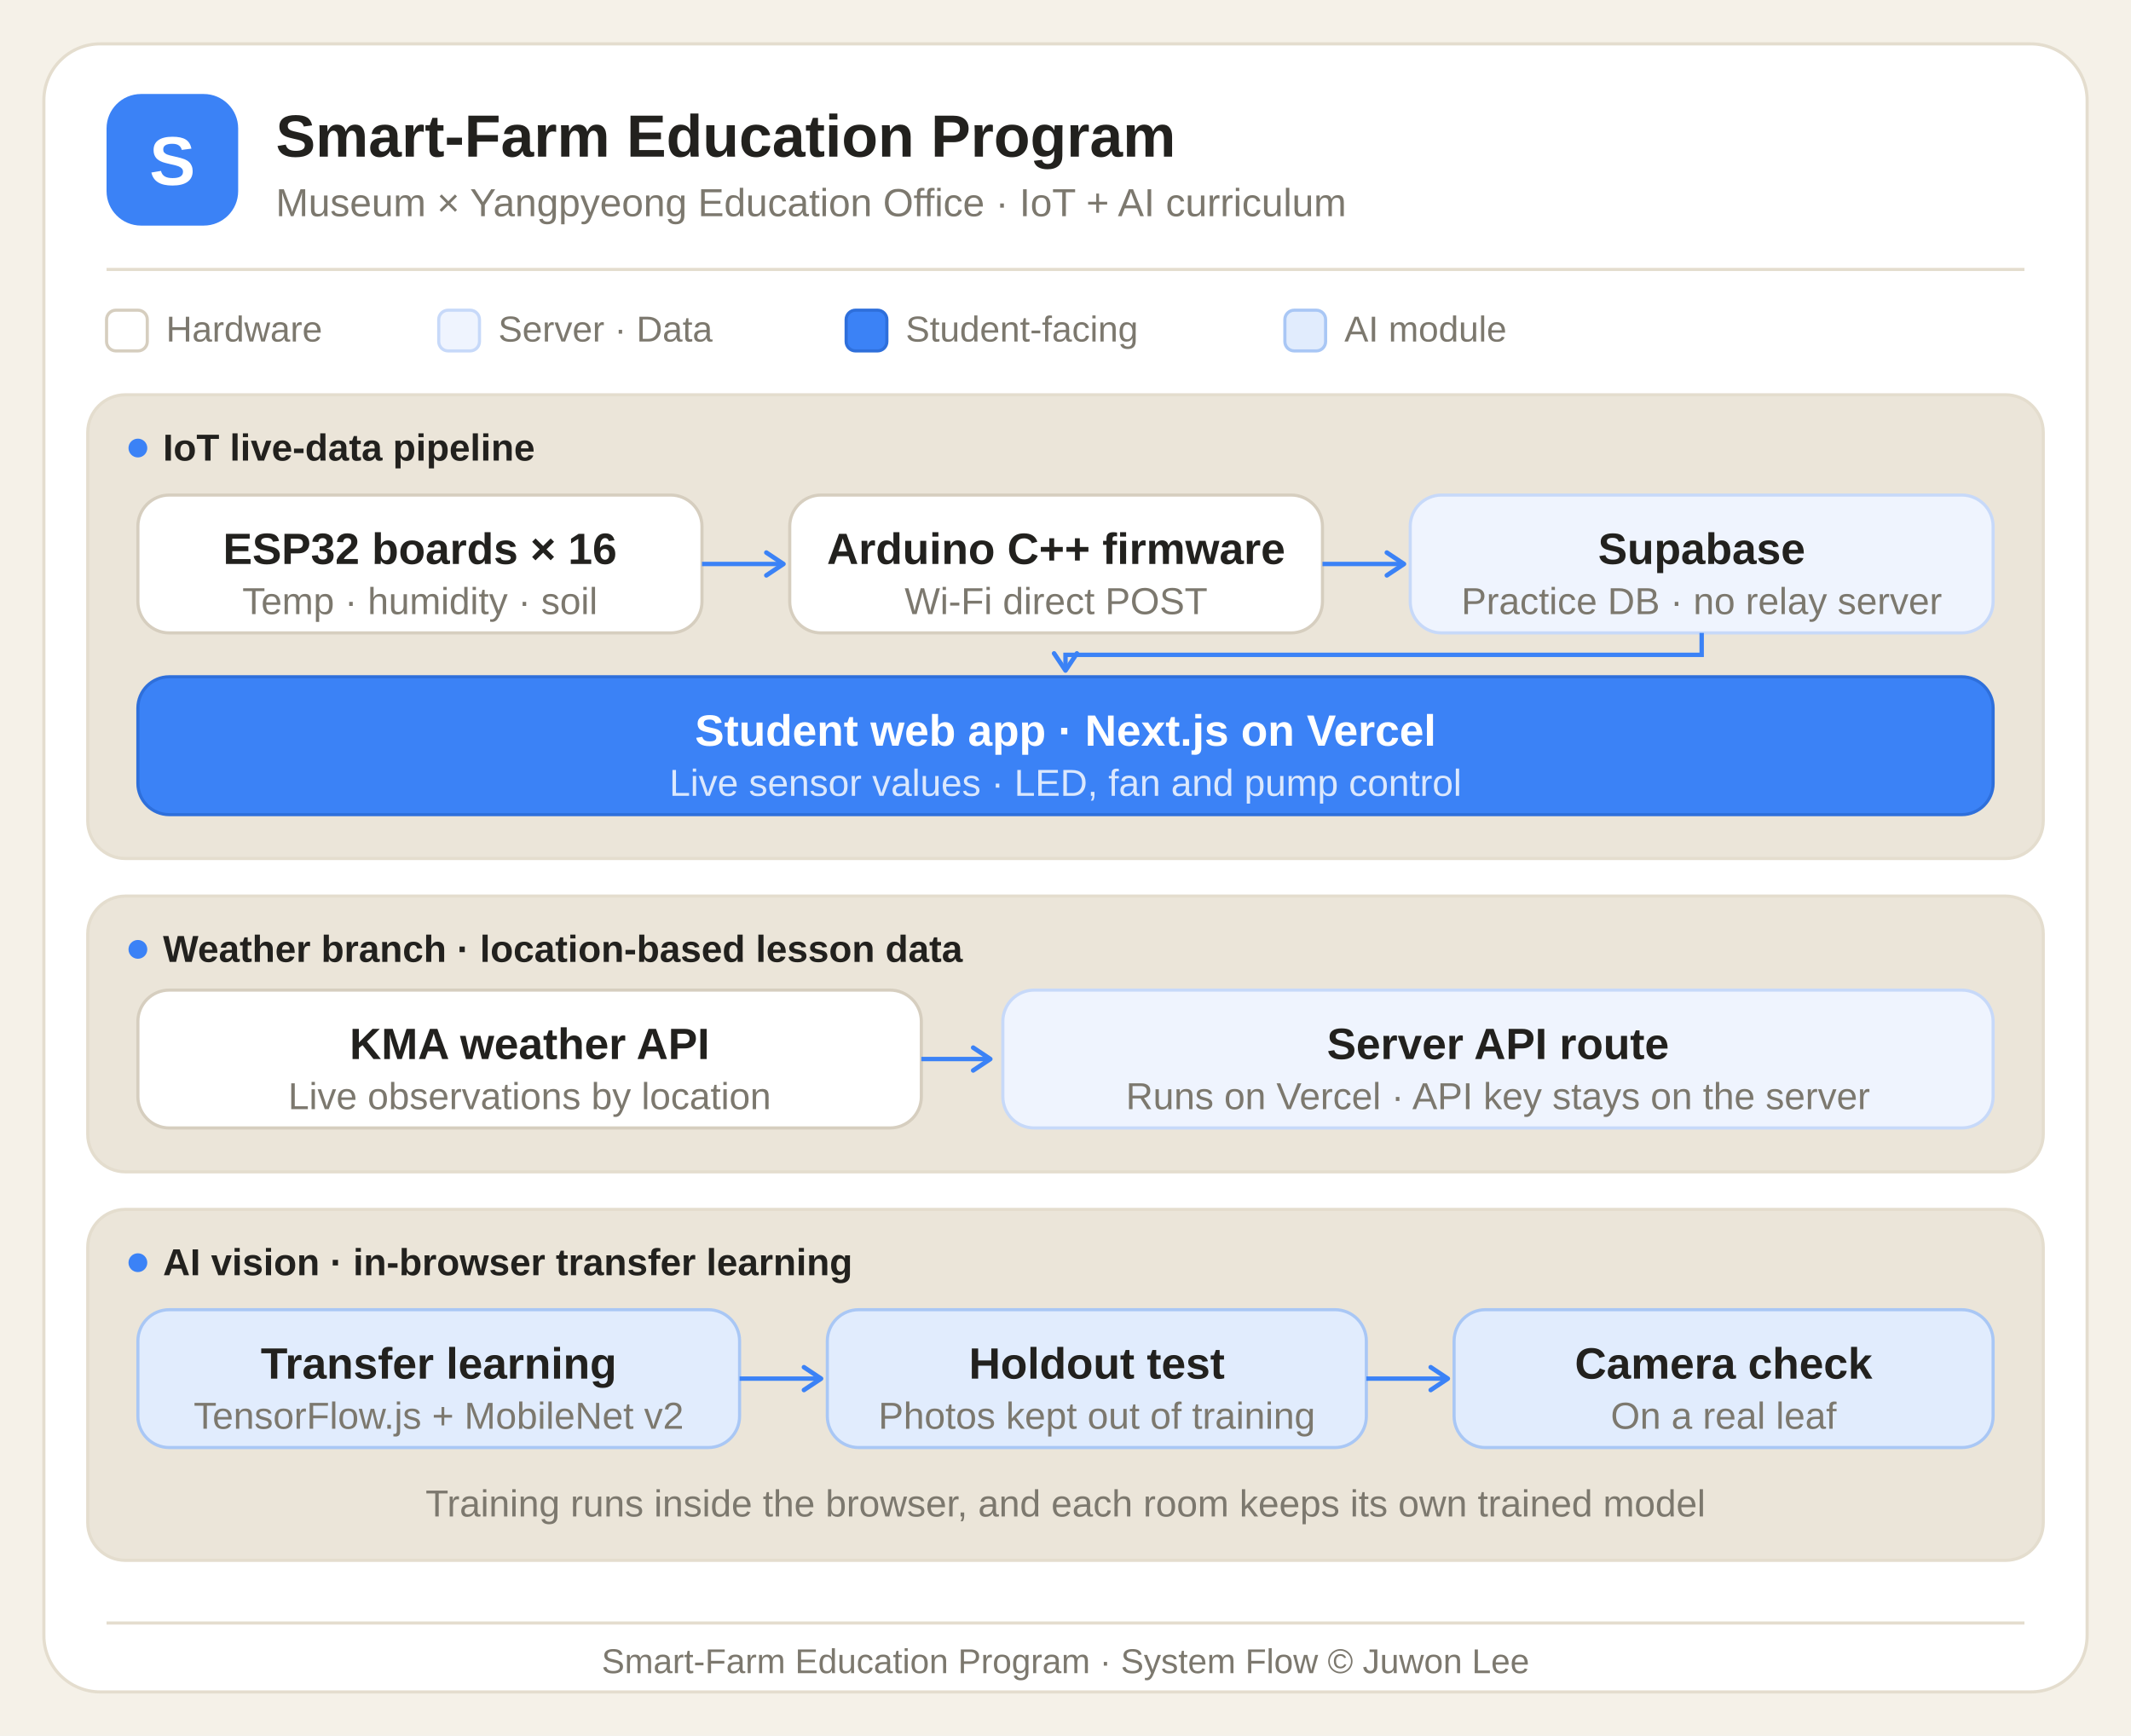
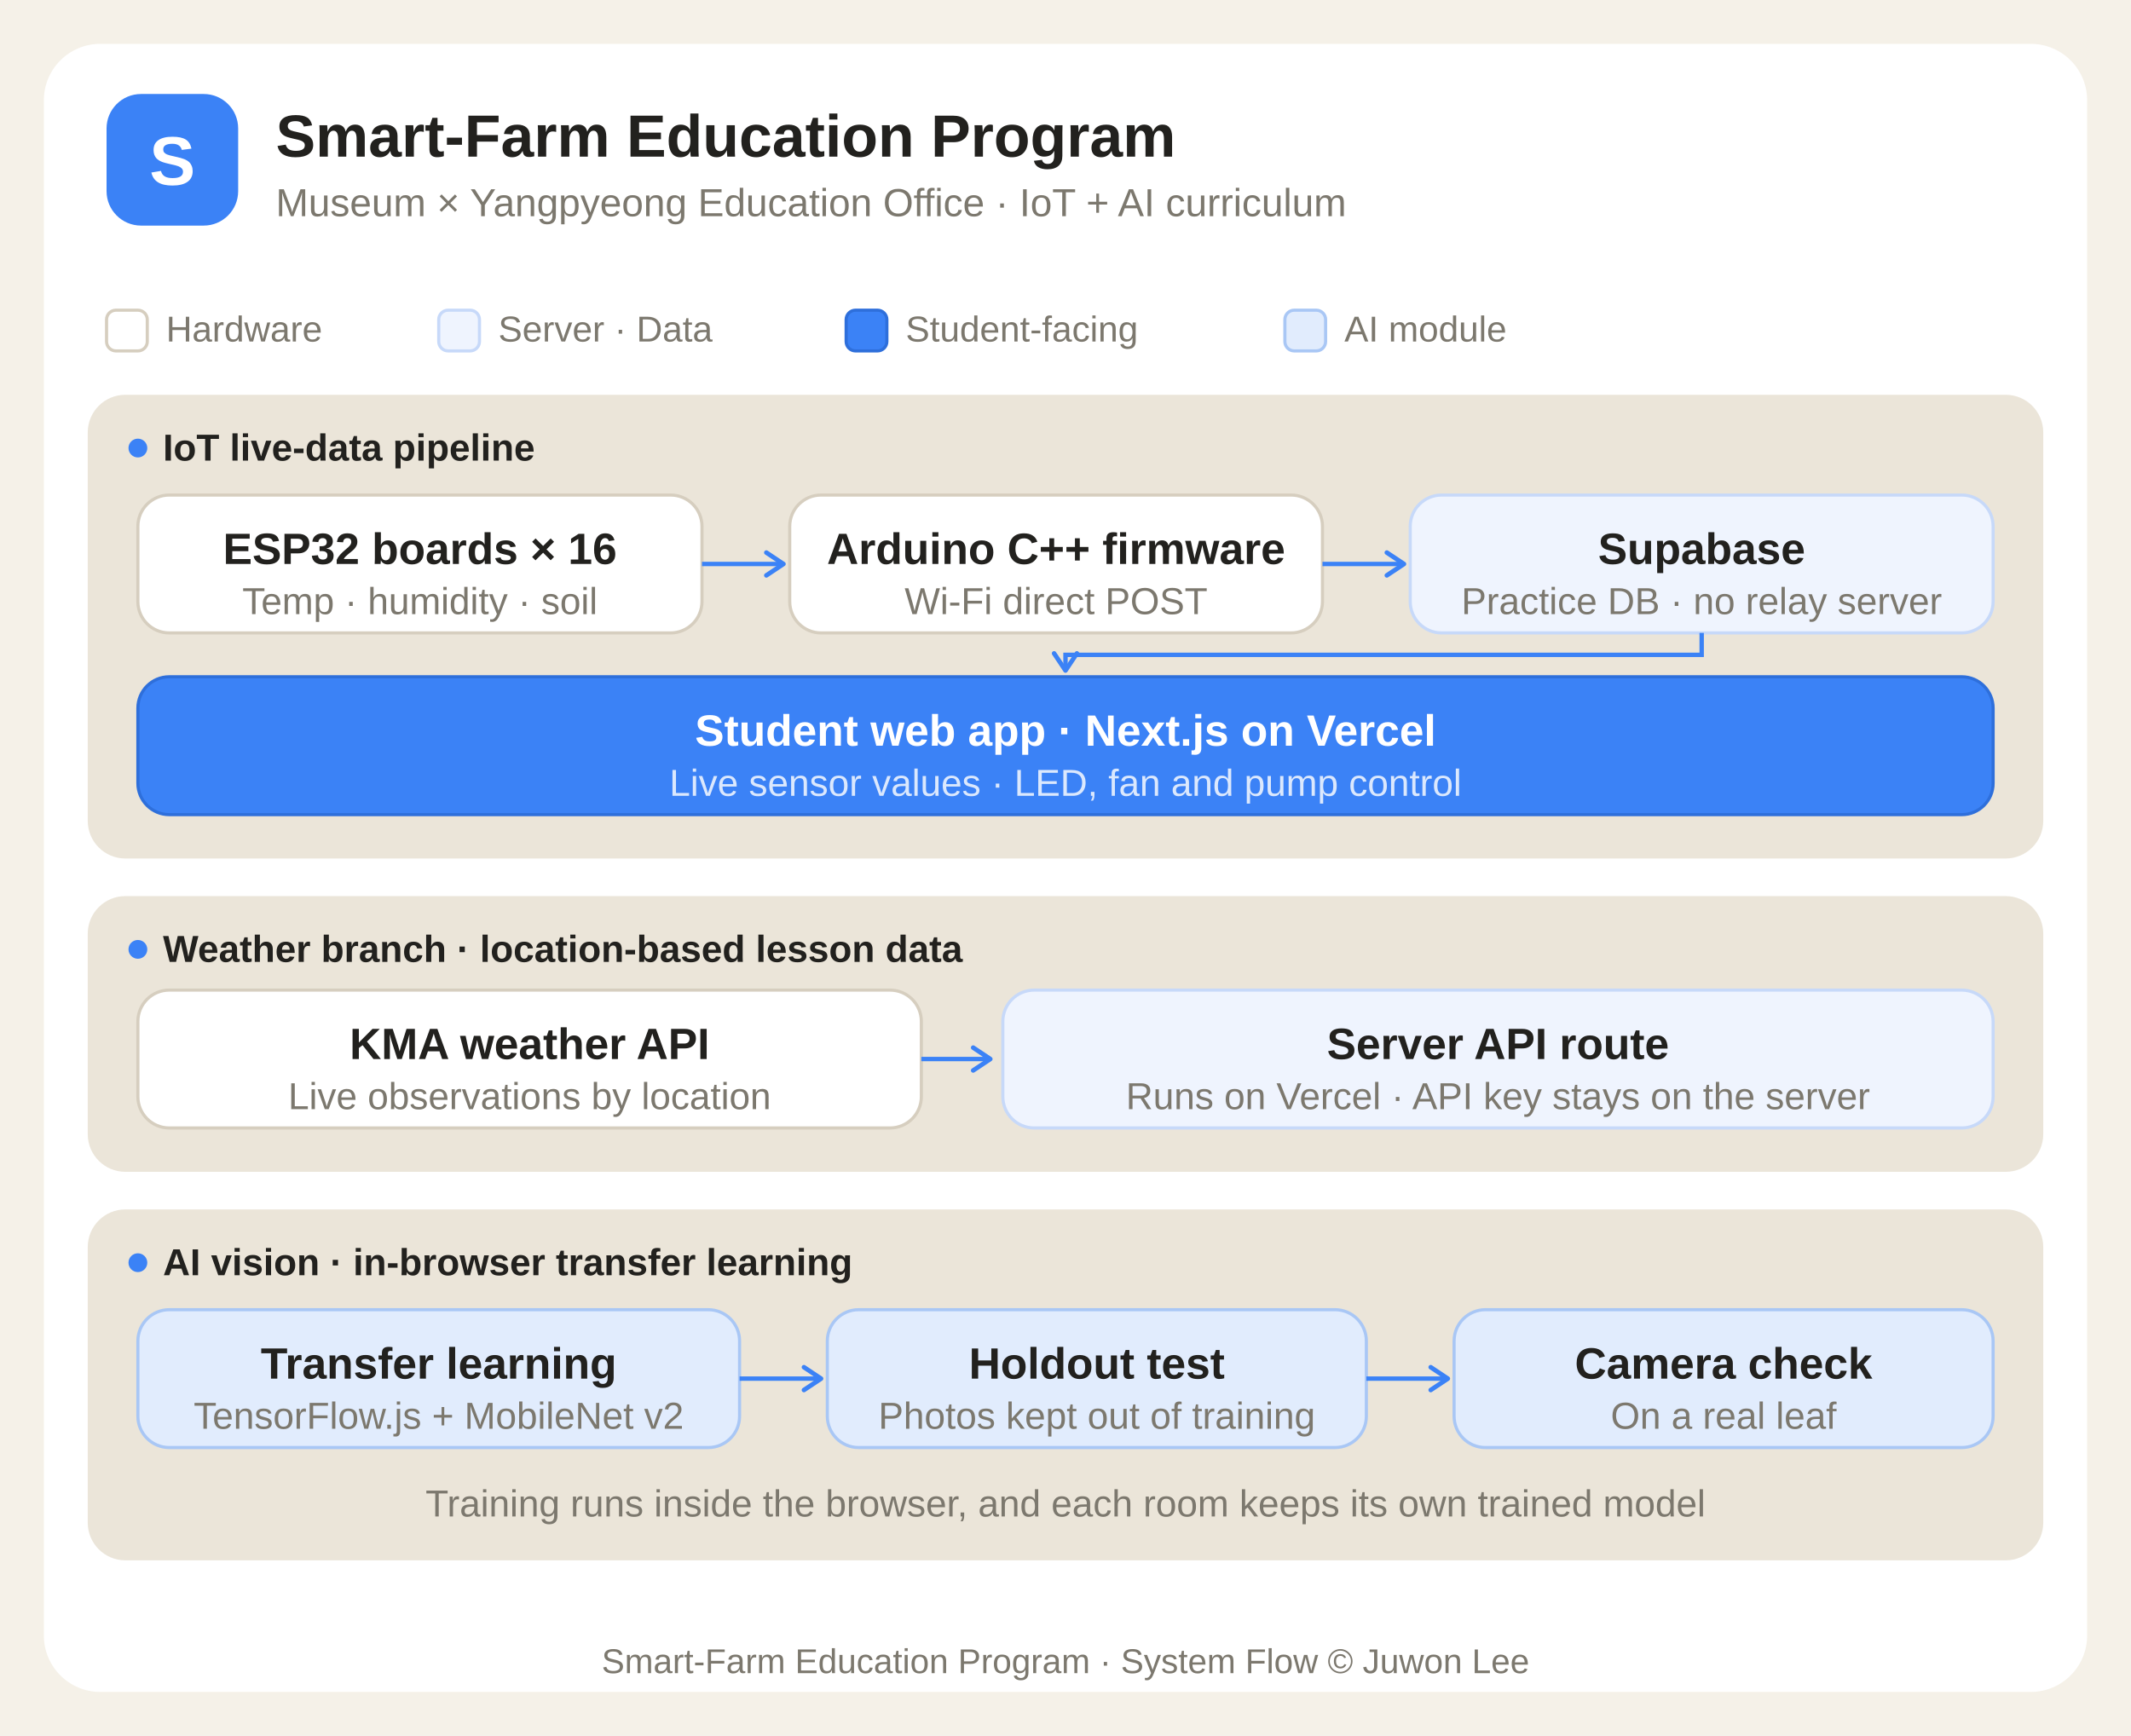
<svg xmlns="http://www.w3.org/2000/svg" width="680" height="554" viewBox="0 0 680 554" role="img">
  <defs>
    <marker id="arwE" viewBox="0 0 10 10" refX="8" refY="5" markerWidth="6.5" markerHeight="6.5" orient="auto-start-reverse">
      <path d="M2 1L8 5L2 9" fill="none" stroke="context-stroke" stroke-width="1.6" stroke-linecap="round" stroke-linejoin="round" />
    </marker>
  </defs>
  <style>
text{font-family:'Pretendard','Apple SD Gothic Neo','Helvetica Neue',Arial,sans-serif}
- .iaBg{fill:#F5F1E8}.iaPoster{fill:#FFFFFF;stroke:#E4DDCE}.iaLogo{fill:#3B82F6}.iaLogoR{fill:#FFFFFF;font-size:22px;font-weight:600}
- .iaTtl{fill:#22211E;font-size:19px;font-weight:600}.iaSub{fill:#7C786E;font-size:12.5px}.iaHdiv{stroke:#E4DDCE}.iaFdiv{stroke:#E4DDCE}
- .iaSec{fill:#EBE5D9;stroke:#E4DDCE}.iaDot{fill:#3B82F6}.iaLab{fill:#22211E;font-size:12px;font-weight:600}.iaLeg{fill:#7C786E;font-size:11.5px}
+ .iaBg{fill:#F5F1E8}.iaPoster{fill:#FFFFFF;stroke:none}.iaLogo{fill:#3B82F6}.iaLogoR{fill:#FFFFFF;font-size:22px;font-weight:600}
+ .iaTtl{fill:#22211E;font-size:19px;font-weight:600}.iaSub{fill:#7C786E;font-size:12.5px}.iaHdiv{stroke:none}.iaFdiv{stroke:none}
+ .iaSec{fill:#EBE5D9;stroke:none}.iaDot{fill:#3B82F6}.iaLab{fill:#22211E;font-size:12px;font-weight:600}.iaLeg{fill:#7C786E;font-size:11.5px}
.iaSw1{fill:#FFFFFF;stroke:#D6CEBF}.iaSw2{fill:#EFF4FE;stroke:#C7D9F9}.iaSw3{fill:#3B82F6;stroke:#2E6FDB}.iaSw4{fill:#F5F1E8;stroke:#D6CEBF}
.iaEbox{fill:#FFFFFF;stroke:#D6CEBF}.iaEt{fill:#22211E;font-size:14px;font-weight:600}.iaEs{fill:#7C786E;font-size:12px}
.iaArw{stroke:#3B82F6;stroke-width:1.4;fill:none}.iaLeader{stroke:#93B8F0;stroke-width:1;stroke-dasharray:3 3;fill:none}.iaMgr{stroke:#3B82F6;stroke-width:1.5;fill:none}
.iaMbox{fill:#3B82F6;stroke:#2E6FDB}.iaMt{fill:#FFFFFF;font-size:14px;font-weight:600}.iaMs{fill:#DBE8FD;font-size:12px}
.iaCcard{fill:#EFF4FE;stroke:#C7D9F9}.iaCt{fill:#22211E;font-size:14px;font-weight:600}.iaCl{fill:#7C786E;font-size:12px}
.iaPcbox{fill:#E1ECFD;stroke:#A9C7F5}.iaPt{fill:#22211E;font-size:14px;font-weight:600}.iaPs{fill:#7C786E;font-size:12px}
.iaChip{fill:#F5F1E8;stroke:#D6CEBF}.iaChx{fill:#22211E;font-size:12px}.iaFoot{fill:#7C786E;font-size:11px}
</style>
  <rect class="iaBg" x="0" y="0" width="680" height="554" />
  <rect class="iaPoster" x="14" y="14" width="652" height="526" rx="18" />
  <rect class="iaLogo" x="34" y="30" width="42" height="42" rx="11" />
  <text class="iaLogoR" x="55" y="59" text-anchor="middle">S</text>
  <text class="iaTtl" x="88" y="50">Smart-Farm Education Program</text>
  <text class="iaSub" x="88" y="69">Museum × Yangpyeong Education Office · IoT + AI curriculum</text>
  <line class="iaHdiv" x1="34" y1="86" x2="646" y2="86" />
  <rect class="iaEbox" x="34" y="99" width="13" height="13" rx="3" />
  <text class="iaLeg" x="53" y="109">Hardware</text>
  <rect class="iaCcard" x="140" y="99" width="13" height="13" rx="3" />
  <text class="iaLeg" x="159" y="109">Server · Data</text>
  <rect class="iaMbox" x="270" y="99" width="13" height="13" rx="3" />
  <text class="iaLeg" x="289" y="109">Student-facing</text>
  <rect class="iaPcbox" x="410" y="99" width="13" height="13" rx="3" />
  <text class="iaLeg" x="429" y="109">AI module</text>
  <rect class="iaSec" x="28" y="126" width="624" height="148" rx="12" />
  <circle class="iaDot" cx="44" cy="143" r="3" />
  <text class="iaLab" x="52" y="147">IoT live-data pipeline</text>
  <rect class="iaEbox" x="44" y="158" width="180" height="44" rx="10" />
  <text class="iaEt" x="134" y="180" text-anchor="middle">ESP32 boards × 16</text>
  <text class="iaEs" x="134" y="196" text-anchor="middle">Temp · humidity · soil</text>
  <rect class="iaEbox" x="252" y="158" width="170" height="44" rx="10" />
  <text class="iaEt" x="337" y="180" text-anchor="middle">Arduino C++ firmware</text>
  <text class="iaEs" x="337" y="196" text-anchor="middle">Wi-Fi direct POST</text>
  <rect class="iaCcard" x="450" y="158" width="186" height="44" rx="10" />
  <text class="iaCt" x="543" y="180" text-anchor="middle">Supabase</text>
  <text class="iaCl" x="543" y="196" text-anchor="middle">Practice DB · no relay server</text>
  <line class="iaArw" x1="224" y1="180" x2="250" y2="180" marker-end="url(#arwE)" />
  <line class="iaArw" x1="422" y1="180" x2="448" y2="180" marker-end="url(#arwE)" />
  <path class="iaArw" d="M543 202 V209 H340 V214" marker-end="url(#arwE)" />
  <rect class="iaMbox" x="44" y="216" width="592" height="44" rx="10" />
  <text class="iaMt" x="340" y="238" text-anchor="middle">Student web app · Next.js on Vercel</text>
  <text class="iaMs" x="340" y="254" text-anchor="middle">Live sensor values · LED, fan and pump control</text>
  <rect class="iaSec" x="28" y="286" width="624" height="88" rx="12" />
  <circle class="iaDot" cx="44" cy="303" r="3" />
  <text class="iaLab" x="52" y="307">Weather branch · location-based lesson data</text>
  <rect class="iaEbox" x="44" y="316" width="250" height="44" rx="10" />
  <text class="iaEt" x="169" y="338" text-anchor="middle">KMA weather API</text>
  <text class="iaEs" x="169" y="354" text-anchor="middle">Live observations by location</text>
  <line class="iaArw" x1="294" y1="338" x2="316" y2="338" marker-end="url(#arwE)" />
  <rect class="iaCcard" x="320" y="316" width="316" height="44" rx="10" />
  <text class="iaCt" x="478" y="338" text-anchor="middle">Server API route</text>
  <text class="iaCl" x="478" y="354" text-anchor="middle">Runs on Vercel · API key stays on the server</text>
  <rect class="iaSec" x="28" y="386" width="624" height="112" rx="12" />
  <circle class="iaDot" cx="44" cy="403" r="3" />
  <text class="iaLab" x="52" y="407">AI vision · in-browser transfer learning</text>
  <rect class="iaPcbox" x="44" y="418" width="192" height="44" rx="10" />
  <text class="iaPt" x="140" y="440" text-anchor="middle">Transfer learning</text>
  <text class="iaPs" x="140" y="456" text-anchor="middle">TensorFlow.js + MobileNet v2</text>
  <line class="iaArw" x1="236" y1="440" x2="262" y2="440" marker-end="url(#arwE)" />
  <rect class="iaPcbox" x="264" y="418" width="172" height="44" rx="10" />
  <text class="iaPt" x="350" y="440" text-anchor="middle">Holdout test</text>
  <text class="iaPs" x="350" y="456" text-anchor="middle">Photos kept out of training</text>
  <line class="iaArw" x1="436" y1="440" x2="462" y2="440" marker-end="url(#arwE)" />
  <rect class="iaPcbox" x="464" y="418" width="172" height="44" rx="10" />
  <text class="iaPt" x="550" y="440" text-anchor="middle">Camera check</text>
  <text class="iaPs" x="550" y="456" text-anchor="middle">On a real leaf</text>
  <text class="iaEs" x="340" y="484" text-anchor="middle">Training runs inside the browser, and each room keeps its own trained model</text>
  <line class="iaFdiv" x1="34" y1="518" x2="646" y2="518" />
  <text class="iaFoot" x="340" y="534" text-anchor="middle">Smart-Farm Education Program · System Flow © Juwon Lee</text>
</svg>
